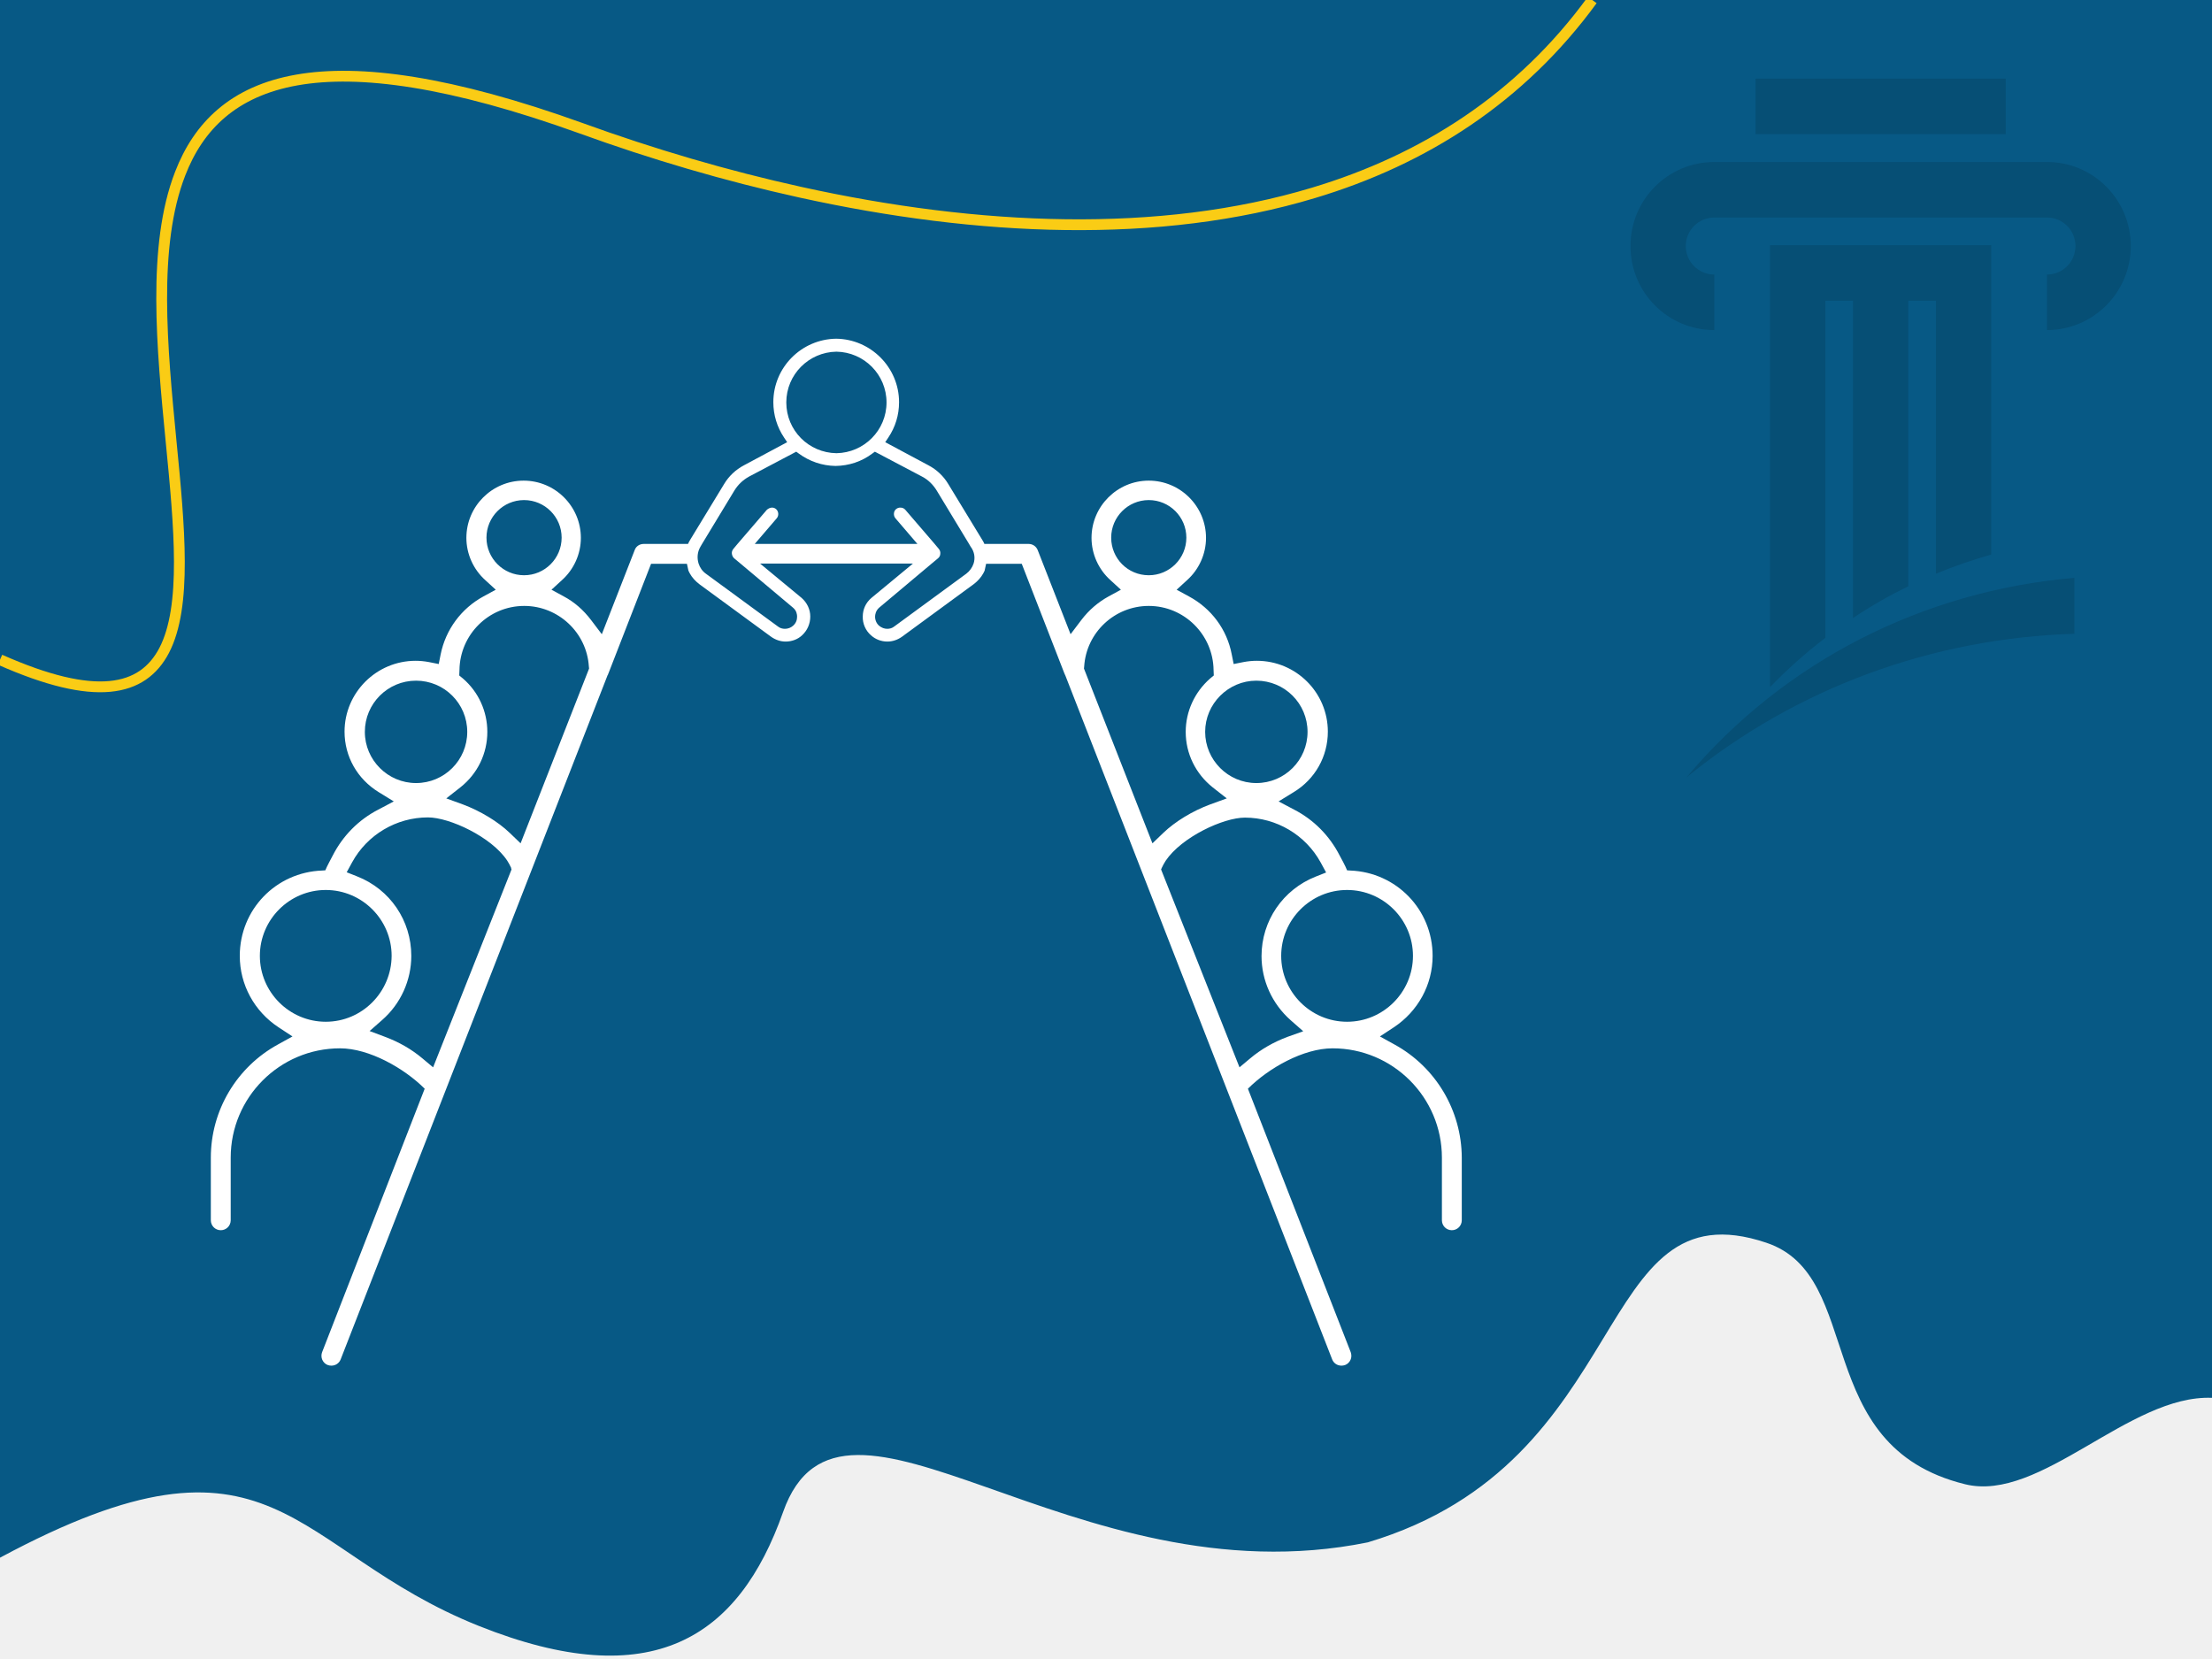
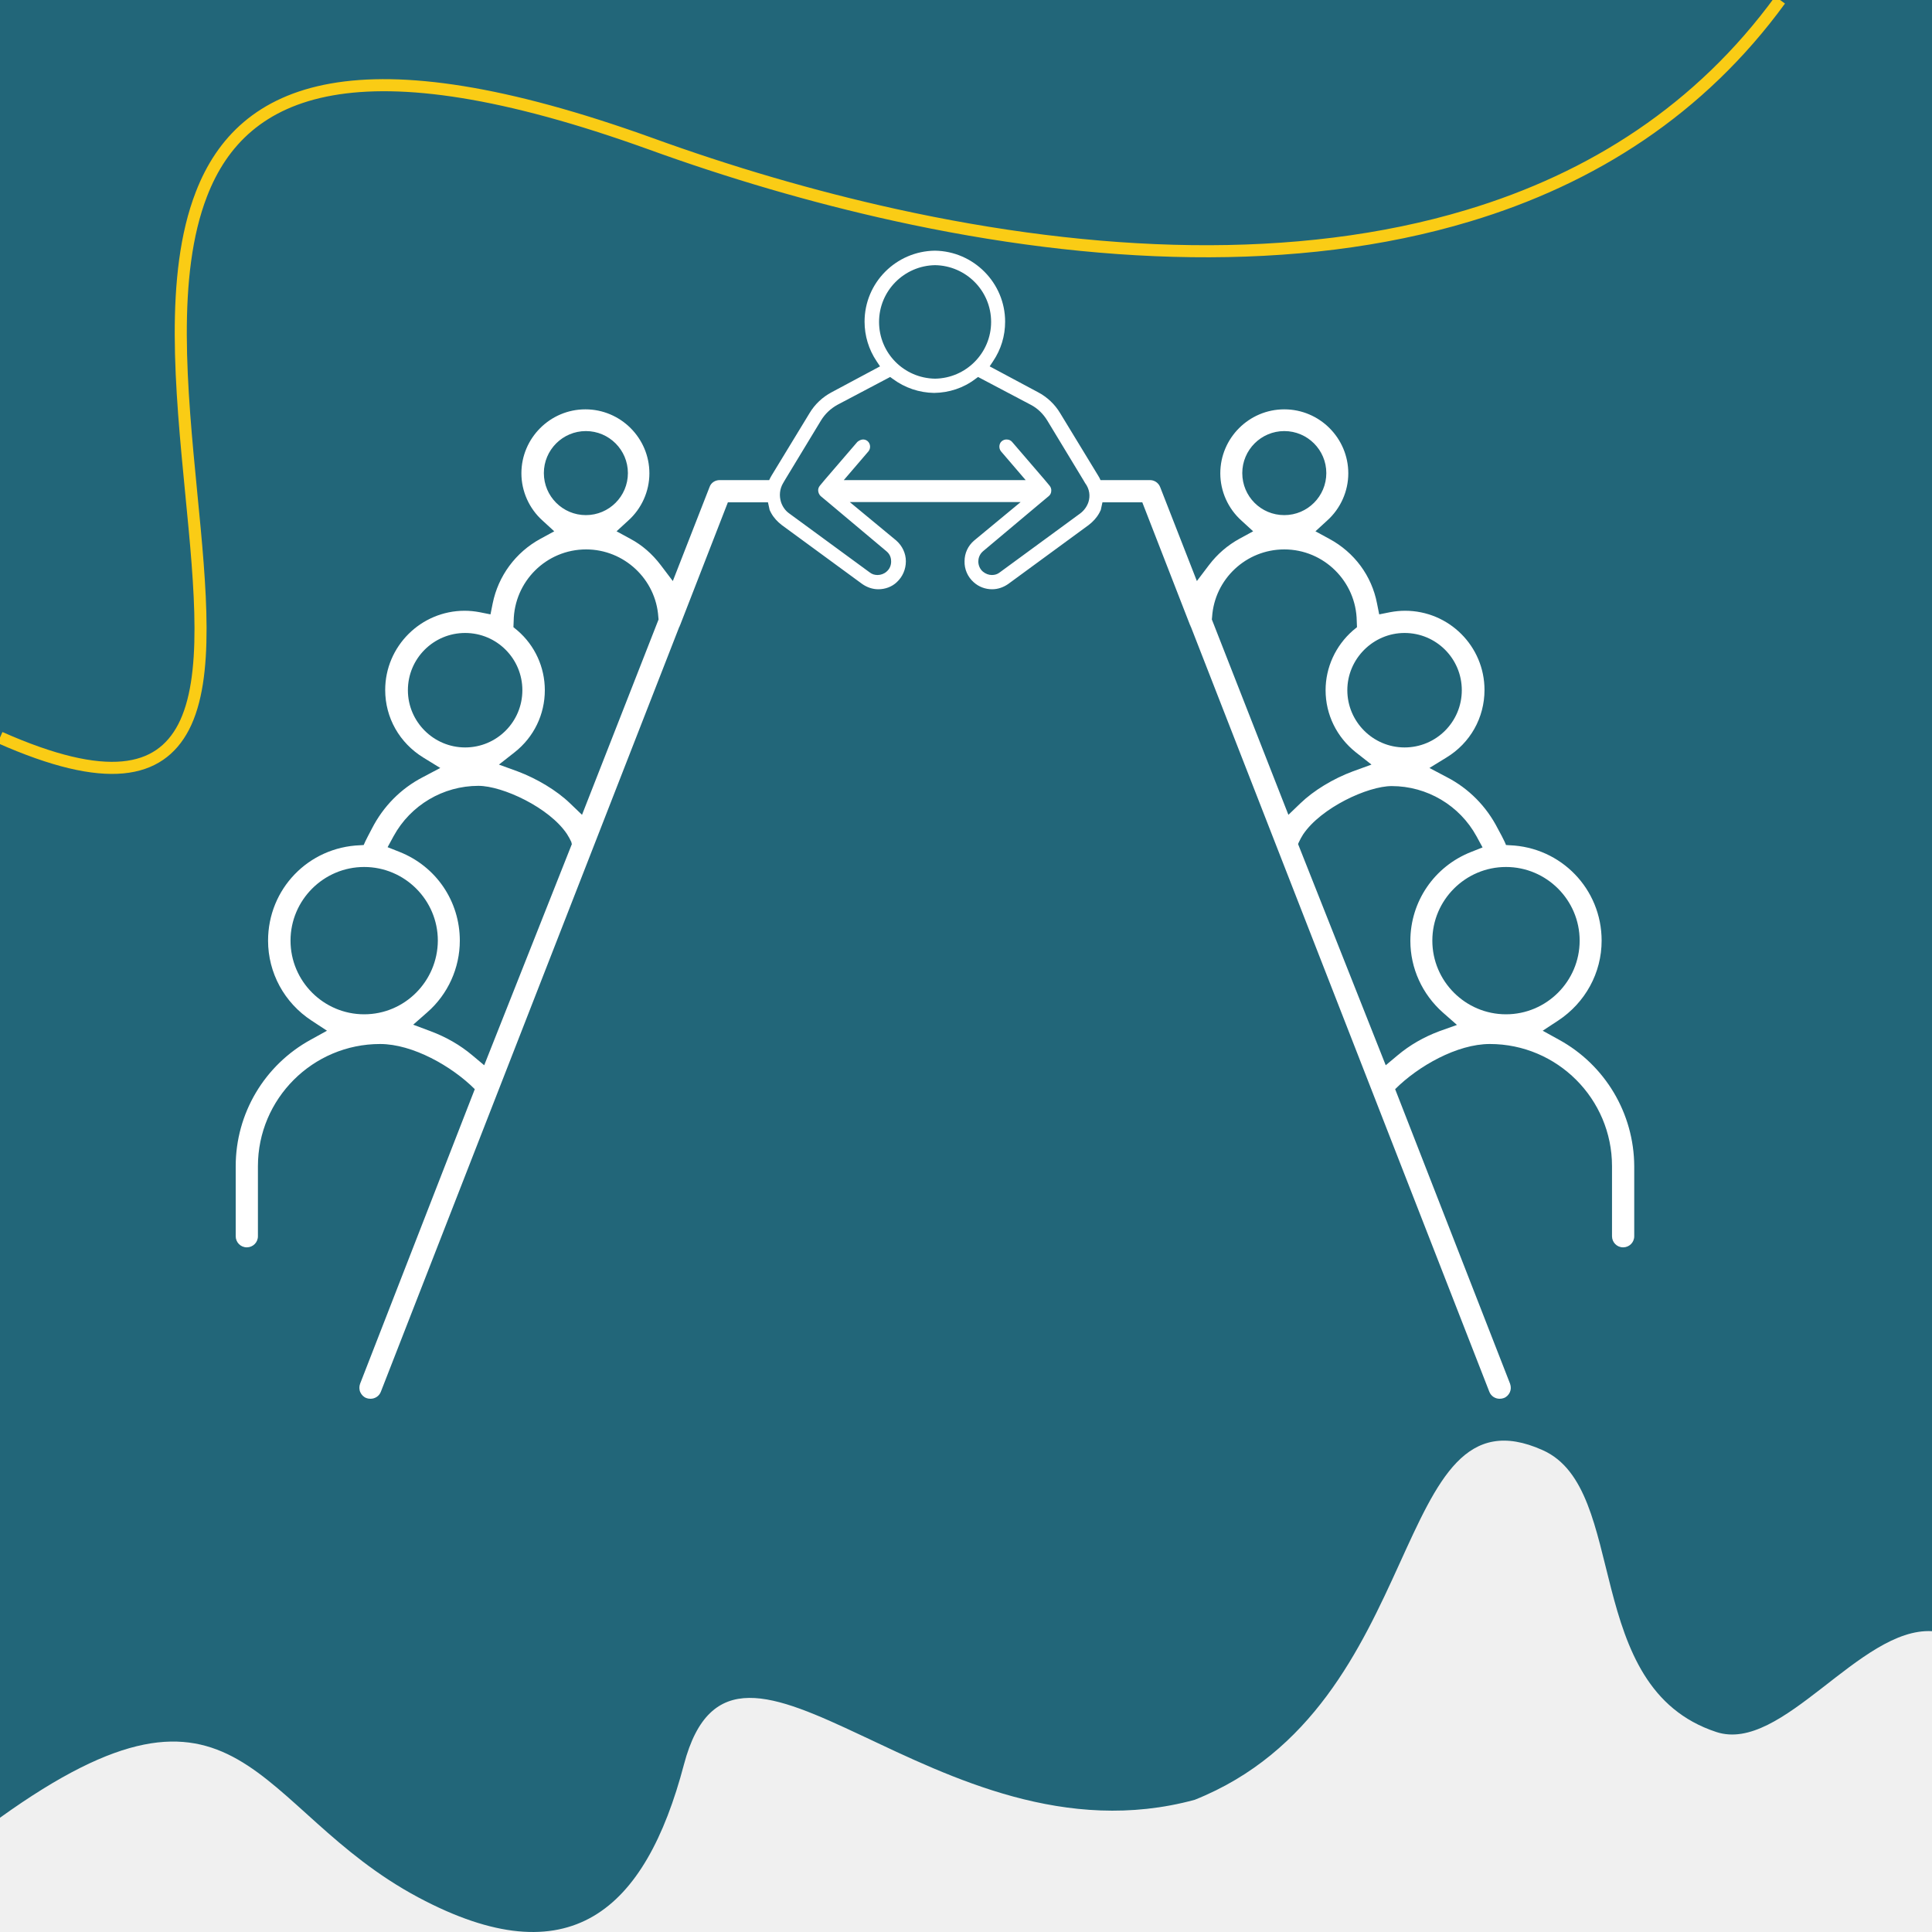
- <svg xmlns="http://www.w3.org/2000/svg" version="1.1" id="Layer_1" x="0px" y="0px" viewBox="0 0 1024 768" style="enable-background:new 0 0 1024 768;" xml:space="preserve">
-   <style type="text/css">
- 	.st0{fill:#075985;}
- 	.st1{fill:#FFDE16;stroke:#000000;stroke-miterlimit:10;}
- 	.st2{fill:none;stroke:#FACC15;stroke-width:5;stroke-miterlimit:10;}
- 	.st3{fill:#FFFFFF;}
- 	.st4{opacity:0.12;}
- 	.st5{fill:none;}
- </style>
-   <path class="st0" d="M1024,0v647.1c-38.3-1.6-79.4,48.6-114.3,40c-72-17.7-45.9-96.4-92-111.8C736.3,547.9,758,676.7,633.2,714  c-136.8,27.8-243.5-91.1-270.7-14c-20.5,58.2-60.7,84.7-140.8,52.7C134,717.7,128,652.3,0,721.1V0H1024z" />
-   <path class="st1" d="M717.1-512.5" />
-   <path class="st1" d="M952.9-512.1" />
-   <path class="st2" d="M0,305.4c44.2,19.6,66,14.8,76-4.3c10.6-20.4,7.1-57,3.2-96.8C75,161,70.4,113.9,83.4,80.4  c17-44.1,64.9-64.5,185.7-21c32.8,11.9,67,22,101.5,29.6c82.2,18.1,166.1,21.8,237.4,0.3C659.3,73.9,704,45.4,737.1,0" />
-   <path class="st1" d="M419.2-298.8" />
-   <path class="st1" d="M422.1-394" />
-   <path class="st1" d="M426.4-519.1" />
-   <path class="st1" d="M616-541.9" />
-   <path class="st3" d="M645.5,483.5l-6.7-3.7l6.4-4.2c11.2-7.4,18-19.7,18-33.1c0-21.4-16.8-38.7-38.1-39.5l-1.5-0.1  c-0.5-1.5-3.1-6.3-3.4-6.8c-4.7-9.2-12-16.6-21.1-21.3l-7.2-3.8l7-4.3c9.9-6,15.8-16.5,15.8-28c0-18.1-14.7-32.8-32.9-32.8  c-2,0-4.1,0.2-6.2,0.6l-4.5,0.9l-0.9-4.5c-2.2-11.5-9.4-21.2-19.8-26.8l-5.7-3.1l4.8-4.4c5.6-5,8.8-12.2,8.8-19.6  c0-14.6-11.9-26.5-26.5-26.5s-26.5,11.9-26.5,26.5c0,7.4,3.2,14.6,8.8,19.6l4.8,4.4l-5.7,3.1c-4.9,2.7-9.1,6.3-12.6,10.9l-5,6.6  l-15.2-38.9c-0.7-1.8-2.4-2.9-4.2-2.9h-20.5c-0.3-0.7-0.6-1.3-1-1.9L439,224.1c-2.2-3.7-5.4-6.7-9.2-8.7l-20-10.7l1.4-2.1  c3.3-4.9,5-10.5,5-16.4c0-16.1-13.1-29.2-29.1-29.4c-16,0.2-29.1,13.2-29.1,29.4c0,5.8,1.7,11.5,5,16.4l1.4,2.1l-20,10.7  c-3.8,2-7,5-9.2,8.7l-15.7,25.8c-0.4,0.6-0.7,1.3-1,1.9H298c-1.9,0-3.6,1.1-4.2,2.9l-15.2,38.9l-5-6.6c-3.5-4.6-7.7-8.3-12.6-10.9  l-5.7-3.1l4.8-4.4c5.6-5,8.8-12.2,8.8-19.6c0-14.6-11.9-26.5-26.5-26.5s-26.5,11.9-26.5,26.5c0,7.4,3.2,14.6,8.8,19.6l4.8,4.4  l-5.7,3.1c-10.3,5.6-17.5,15.4-19.8,26.8l-0.9,4.5l-4.5-0.9c-2.1-0.4-4.2-0.6-6.2-0.6c-18.1,0-32.9,14.7-32.9,32.8  c0,11.5,5.9,21.9,15.8,28l7,4.3l-7.2,3.8c-9.1,4.7-16.4,12.1-21.1,21.3c-0.3,0.6-2.9,5.4-3.4,6.8l-1.5,0.1  c-21.4,0.8-38.1,18.1-38.1,39.5c0,13.3,6.7,25.7,18,33.1l6.4,4.2l-6.7,3.7c-19.2,10.5-31.1,30.6-31.1,52.4v29c0,2.5,2,4.6,4.6,4.6  c2.5,0,4.6-2,4.6-4.6v-29c0-27.9,22.7-50.6,50.6-50.6c13.5,0,29.7,9.2,39.2,18.7l-47.5,122c-0.4,1.1-0.4,2.4,0.1,3.5s1.4,2,2.5,2.4  c0.5,0.2,1.1,0.3,1.7,0.3c1.9,0,3.6-1.1,4.3-2.9l123.6-316.8l0.1-0.1c0.1-0.1,0.1-0.2,0.1-0.4l0.1-0.1l19.8-50.9H318l0.7,3.2  l0.6,1.2c1.1,2,2.6,3.6,4.4,5l33.3,24.4c2,1.4,4.3,2.2,6.7,2.2c2.8,0,5.6-1,7.6-2.9c2.4-2.2,3.8-5.3,3.8-8.7c0-3.3-1.5-6.4-4-8.6  L352,261l-0.1-0.1h70.7l-0.1,0.1l-19.1,15.8c-2.6,2.2-4,5.3-4,8.6c-0.1,3.3,1.3,6.5,3.8,8.7c2.1,1.9,4.8,2.9,7.6,2.9  c2.4,0,4.7-0.8,6.7-2.2l33.3-24.4c1.8-1.4,3.3-3,4.4-5l0.6-1.2l0.7-3.2H473l19.8,50.9l0.1,0.1c0,0.1,0.1,0.3,0.1,0.4l0.1,0.1  l123.6,316.8c0.7,1.8,2.4,2.9,4.3,2.9c0.6,0,1.1-0.1,1.7-0.3c1.1-0.4,2-1.3,2.5-2.4c0.5-1.1,0.5-2.3,0.1-3.5l-47.6-122  c9.6-9.6,25.7-18.7,39.2-18.7c27.9,0,50.6,22.7,50.6,50.6v29c0,2.5,2,4.6,4.6,4.6c2.5,0,4.6-2,4.6-4.6v-29  C676.6,514.1,664.7,494,645.5,483.5z M225.2,248.9c0-9.6,7.8-17.4,17.4-17.4c9.6,0,17.4,7.8,17.4,17.4c0,9.6-7.8,17.4-17.4,17.4  C233,266.3,225.2,258.5,225.2,248.9z M168.9,338.8c0-13.1,10.6-23.7,23.7-23.7c13.1,0,23.7,10.6,23.7,23.7s-10.6,23.7-23.7,23.7  C179.6,362.5,168.9,351.9,168.9,338.8z M150.8,473c-16.8,0-30.5-13.7-30.5-30.5S134,412,150.8,412s30.5,13.7,30.5,30.5  C181.2,459.3,167.6,473,150.8,473z M236.8,402.5l-36.3,91.6l-4.9-4.1c-5.1-4.3-10.9-7.6-17.3-10l-7.2-2.7l5.8-5.1  c8.6-7.5,13.5-18.4,13.5-29.7c0-16.3-9.8-30.8-25.1-36.8l-4.8-1.9l2.5-4.6c7-12.8,20.5-20.8,35.1-20.8c10,0,29.4,9,36.7,20  c0.7,1.1,1.3,2.2,1.8,3.3C236.6,402,236.7,402.3,236.8,402.5c0.1,0.1,0.1,0.2,0.1,0.3C236.9,402.7,236.9,402.6,236.8,402.5z   M241,390.4l-5-4.8c-5.5-5.3-13.7-10.2-21.7-13.2l-7.7-2.8l6.5-5.1c8-6.3,12.5-15.7,12.5-25.7c0-9.5-4.1-18.5-11.3-24.7l-1.7-1.4  l0.1-2.5c0.2-16.4,13.5-29.7,30-29.7c15.7,0,28.9,12.3,29.9,28l0.1,1L241,390.4z M364,186.3c0-12.9,10.4-23.3,23.2-23.5  c12.8,0.2,23.2,10.6,23.2,23.5s-10.4,23.3-23.2,23.5C374.3,209.6,364,199.2,364,186.3z M450.7,260.9c-0.6,1.8-1.8,3.5-3.4,4.7  L414,290c-1,0.8-2.1,1.1-3.3,1.1c-1.3,0-2.6-0.5-3.7-1.4c-1.2-1-1.9-2.6-1.9-4.2c0-1,0.3-2.8,1.9-4.2l24.3-20.4l3-2.5  c0.6-0.5,1-1.3,1-2.1c0.1-0.8-0.2-1.6-0.7-2.2l-2-2.4L419.1,236c-0.5-0.6-1.3-1-2.1-1c-0.8-0.1-1.6,0.2-2.2,0.7  c-1.2,1-1.3,3-0.3,4.2l10.2,11.9h-75.3l10.2-11.9c1-1.2,0.9-3.1-0.3-4.2c-0.6-0.5-1.3-0.8-2.2-0.7c-0.8,0.1-1.5,0.5-2.1,1  l-13.5,15.7l-2,2.4c-0.5,0.6-0.8,1.4-0.7,2.2c0.1,0.8,0.4,1.5,1,2.1l3,2.5l24.3,20.4c1.7,1.4,1.9,3.2,1.9,4.2c0,1.6-0.6,3.1-1.9,4.2  c-1,0.9-2.4,1.4-3.7,1.4c-1.2,0-2.3-0.3-3.3-1.1l-33.3-24.4c-1.7-1.2-2.8-2.9-3.4-4.7c-0.8-2.6-0.6-5.4,0.9-7.9l0.7-1.2l14.9-24.6  c1.7-2.8,4-5,6.9-6.6l21.8-11.5l1.1,0.8c5,3.7,10.9,5.7,17.1,5.8c6.2-0.1,12.1-2,17.1-5.8l1.1-0.8l21.8,11.5  c2.9,1.5,5.2,3.8,6.9,6.6l14.9,24.6l0.7,1.2C451.2,255.5,451.5,258.4,450.7,260.9z M581.6,315.1c13.1,0,23.7,10.6,23.7,23.7  s-10.6,23.7-23.7,23.7c-13.1,0-23.7-10.7-23.7-23.7S568.6,315.1,581.6,315.1z M514.4,248.9c0-9.6,7.8-17.4,17.4-17.4  c9.6,0,17.4,7.8,17.4,17.4c0,9.6-7.8,17.4-17.4,17.4C522.1,266.3,514.4,258.5,514.4,248.9z M501.8,309.5l0.1-1  c1-15.7,14.1-28,29.9-28c16.4,0,29.8,13.3,30,29.7l0.1,2.5l-1.7,1.4c-7.2,6.3-11.3,15.3-11.3,24.7c0,10.1,4.6,19.4,12.5,25.7  l6.5,5.1l-7.7,2.8c-8.1,3-16.2,7.9-21.7,13.2l-5,4.8L501.8,309.5z M596,480c-6.4,2.4-12.2,5.7-17.3,10l-4.9,4.1l-36.3-91.6  c0,0.1-0.1,0.2-0.1,0.3c0,0,0.1-0.1,0.1-0.3c0.1-0.2,0.2-0.5,0.3-0.7c0.5-1.1,1.1-2.2,1.8-3.3c7.4-11,26.7-20,36.7-20  c14.6,0,28.1,8,35.1,20.8l2.5,4.6l-4.8,1.9c-15.2,6-25.1,20.5-25.1,36.8c0,11.3,4.9,22.1,13.5,29.7l5.8,5.1L596,480z M593.1,442.5  c0-16.8,13.7-30.5,30.5-30.5s30.5,13.7,30.5,30.5S640.4,473,623.6,473S593.1,459.3,593.1,442.5z" />
-   <g>
-     <g class="st4">
-       <rect x="812.7" y="36.4" width="115.8" height="25.7" />
-       <path d="M960.3,267.5v25.9c-65.8,2-128.9,25.1-179.6,66.5C825.8,306.2,890.3,273.5,960.3,267.5z" />
-       <path d="M921.8,113.5v143.2c-8.7,2.5-17.2,5.4-25.6,8.9V139.2h-12.8v132.2c-8.8,4.3-17.4,9.2-25.6,14.7V139.2h-12.8v156.1    c-9.2,7-17.7,14.6-25.6,22.8V113.5H921.8z" />
-       <path d="M986.4,113.9c0,21.5-17.4,38.9-38.8,38.9v-25.7c7.3,0,13.2-5.9,13.2-13.2s-5.9-13.2-13.2-13.2H793.6    c-7.3,0-13.2,5.9-13.2,13.2s5.9,13.2,13.2,13.2v25.7c-21.5,0-38.8-17.4-38.8-38.9S772.1,75,793.6,75c94.3,0,59.6,0,153.9,0    C969,74.9,986.4,92.4,986.4,113.9z" />
-     </g>
-     <rect x="717.1" class="st5" width="306.9" height="396.3" />
+ <svg xmlns="http://www.w3.org/2000/svg" width="800" height="800" viewBox="0 0 800 800" fill="none">
+   <g clip-path="url(#clip0_1_87)">
+     <path d="M800 0V675.438C770.078 673.768 737.969 726.167 710.703 717.19C654.453 698.715 674.844 616.568 638.828 600.494C575.234 571.894 592.188 706.335 494.688 745.268C387.813 774.286 304.453 650.179 283.203 730.655C267.188 791.404 235.781 819.064 173.203 785.663C104.688 749.13 100 680.866 0 752.679V0H800Z" fill="#226679" />
+     <path d="M0 305.4C44.2 325 66 320.2 76 301.1C86.6 280.7 83.1 244.1 79.2 204.3C75 161 70.4 113.9 83.4 80.4C100.4 36.3 148.3 15.9 269.1 59.4C301.9 71.3 336.1 81.4 370.6 89C452.8 107.1 536.7 110.8 608 89.3C659.3 73.9 704 45.4 737.1 0" stroke="#FACC15" stroke-width="5" stroke-miterlimit="10" />
+     <path d="M645.5 430.5L638.8 426.8L645.2 422.6C656.4 415.2 663.2 402.9 663.2 389.5C663.2 368.1 646.4 350.8 625.1 350L623.6 349.9C623.1 348.4 620.5 343.6 620.2 343.1C615.5 333.9 608.2 326.5 599.1 321.8L591.9 318L598.9 313.7C608.8 307.7 614.7 297.2 614.7 285.7C614.7 267.6 600 252.9 581.8 252.9C579.8 252.9 577.7 253.1 575.6 253.5L571.1 254.4L570.2 249.9C568 238.4 560.8 228.7 550.4 223.1L544.7 220L549.5 215.6C555.1 210.6 558.3 203.4 558.3 196C558.3 181.4 546.4 169.5 531.8 169.5C517.2 169.5 505.3 181.4 505.3 196C505.3 203.4 508.5 210.6 514.1 215.6L518.9 220L513.2 223.1C508.3 225.8 504.1 229.4 500.6 234L495.6 240.6L480.4 201.7C479.7 199.9 478 198.8 476.2 198.8H455.7C455.4 198.1 455.1 197.5 454.7 196.9L439 171.1C436.8 167.4 433.6 164.4 429.8 162.4L409.8 151.7L411.2 149.6C414.5 144.7 416.2 139.1 416.2 133.2C416.2 117.1 403.1 104 387.1 103.8C371.1 104 358 117 358 133.2C358 139 359.7 144.7 363 149.6L364.4 151.7L344.4 162.4C340.6 164.4 337.4 167.4 335.2 171.1L319.5 196.9C319.1 197.5 318.8 198.2 318.5 198.8H298C296.1 198.8 294.4 199.9 293.8 201.7L278.6 240.6L273.6 234C270.1 229.4 265.9 225.7 261 223.1L255.3 220L260.1 215.6C265.7 210.6 268.9 203.4 268.9 196C268.9 181.4 257 169.5 242.4 169.5C227.8 169.5 215.9 181.4 215.9 196C215.9 203.4 219.1 210.6 224.7 215.6L229.5 220L223.8 223.1C213.5 228.7 206.3 238.5 204 249.9L203.1 254.4L198.6 253.5C196.5 253.1 194.4 252.9 192.4 252.9C174.3 252.9 159.5 267.6 159.5 285.7C159.5 297.2 165.4 307.6 175.3 313.7L182.3 318L175.1 321.8C166 326.5 158.7 333.9 154 343.1C153.7 343.7 151.1 348.5 150.6 349.9L149.1 350C127.7 350.8 111 368.1 111 389.5C111 402.8 117.7 415.2 129 422.6L135.4 426.8L128.7 430.5C109.5 441 97.6 461.1 97.6 482.9V511.9C97.6 514.4 99.6 516.5 102.2 516.5C104.7 516.5 106.8 514.5 106.8 511.9V482.9C106.8 455 129.5 432.3 157.4 432.3C170.9 432.3 187.1 441.5 196.6 451L149.1 573C148.7 574.1 148.7 575.4 149.2 576.5C149.7 577.6 150.6 578.5 151.7 578.9C152.2 579.1 152.8 579.2 153.4 579.2C155.3 579.2 157 578.1 157.7 576.3L281.3 259.5L281.4 259.4C281.5 259.3 281.5 259.2 281.5 259L281.6 258.9L301.4 208H318L318.7 211.2L319.3 212.4C320.4 214.4 321.9 216 323.7 217.4L357 241.8C359 243.2 361.3 244 363.7 244C366.5 244 369.3 243 371.3 241.1C373.7 238.9 375.1 235.8 375.1 232.4C375.1 229.1 373.6 226 371.1 223.8L352 208L351.9 207.9H422.6L422.5 208L403.4 223.8C400.8 226 399.4 229.1 399.4 232.4C399.3 235.7 400.7 238.9 403.2 241.1C405.3 243 408 244 410.8 244C413.2 244 415.5 243.2 417.5 241.8L450.8 217.4C452.6 216 454.1 214.4 455.2 212.4L455.8 211.2L456.5 208H473L492.8 258.9L492.9 259C492.9 259.1 493 259.3 493 259.4L493.1 259.5L616.7 576.3C617.4 578.1 619.1 579.2 621 579.2C621.6 579.2 622.1 579.1 622.7 578.9C623.8 578.5 624.7 577.6 625.2 576.5C625.7 575.4 625.7 574.2 625.3 573L577.7 451C587.3 441.4 603.4 432.3 616.9 432.3C644.8 432.3 667.5 455 667.5 482.9V511.9C667.5 514.4 669.5 516.5 672.1 516.5C674.6 516.5 676.7 514.5 676.7 511.9V482.9C676.6 461.1 664.7 441 645.5 430.5ZM225.2 195.9C225.2 186.3 233 178.5 242.6 178.5C252.2 178.5 260 186.3 260 195.9C260 205.5 252.2 213.3 242.6 213.3C233 213.3 225.2 205.5 225.2 195.9ZM168.9 285.8C168.9 272.7 179.5 262.1 192.6 262.1C205.7 262.1 216.3 272.7 216.3 285.8C216.3 298.9 205.7 309.5 192.6 309.5C179.6 309.5 168.9 298.9 168.9 285.8ZM150.8 420C134 420 120.3 406.3 120.3 389.5C120.3 372.7 134 359 150.8 359C167.6 359 181.3 372.7 181.3 389.5C181.2 406.3 167.6 420 150.8 420ZM236.8 349.5L200.5 441.1L195.6 437C190.5 432.7 184.7 429.4 178.3 427L171.1 424.3L176.9 419.2C185.5 411.7 190.4 400.8 190.4 389.5C190.4 373.2 180.6 358.7 165.3 352.7L160.5 350.8L163 346.2C170 333.4 183.5 325.4 198.1 325.4C208.1 325.4 227.5 334.4 234.8 345.4C235.5 346.5 236.1 347.6 236.6 348.7C236.6 349 236.7 349.3 236.8 349.5C236.9 349.6 236.9 349.7 236.9 349.8C236.9 349.7 236.9 349.6 236.8 349.5ZM241 337.4L236 332.6C230.5 327.3 222.3 322.4 214.3 319.4L206.6 316.6L213.1 311.5C221.1 305.2 225.6 295.8 225.6 285.8C225.6 276.3 221.5 267.3 214.3 261.1L212.6 259.7L212.7 257.2C212.9 240.8 226.2 227.5 242.7 227.5C258.4 227.5 271.6 239.8 272.6 255.5L272.7 256.5L241 337.4ZM364 133.3C364 120.4 374.4 110 387.2 109.8C400 110 410.4 120.4 410.4 133.3C410.4 146.2 400 156.6 387.2 156.8C374.3 156.6 364 146.2 364 133.3ZM450.7 207.9C450.1 209.7 448.9 211.4 447.3 212.6L414 237C413 237.8 411.9 238.1 410.7 238.1C409.4 238.1 408.1 237.6 407 236.7C405.8 235.7 405.1 234.1 405.1 232.5C405.1 231.5 405.4 229.7 407 228.3L431.3 207.9L434.3 205.4C434.9 204.9 435.3 204.1 435.3 203.3C435.4 202.5 435.1 201.7 434.6 201.1L432.6 198.7L419.1 183C418.6 182.4 417.8 182 417 182C416.2 181.9 415.4 182.2 414.8 182.7C413.6 183.7 413.5 185.7 414.5 186.9L424.7 198.8H349.4L359.6 186.9C360.6 185.7 360.5 183.8 359.3 182.7C358.7 182.2 358 181.9 357.1 182C356.3 182.1 355.6 182.5 355 183L341.5 198.7L339.5 201.1C339 201.7 338.7 202.5 338.8 203.3C338.9 204.1 339.2 204.8 339.8 205.4L342.8 207.9L367.1 228.3C368.8 229.7 369 231.5 369 232.5C369 234.1 368.4 235.6 367.1 236.7C366.1 237.6 364.7 238.1 363.4 238.1C362.2 238.1 361.1 237.8 360.1 237L326.8 212.6C325.1 211.4 324 209.7 323.4 207.9C322.6 205.3 322.8 202.5 324.3 200L325 198.8L339.9 174.2C341.6 171.4 343.9 169.2 346.8 167.6L368.6 156.1L369.7 156.9C374.7 160.6 380.6 162.6 386.8 162.7C393 162.6 398.9 160.7 403.9 156.9L405 156.1L426.8 167.6C429.7 169.1 432 171.4 433.7 174.2L448.6 198.8L449.3 200C451.2 202.5 451.5 205.4 450.7 207.9ZM581.6 262.1C594.7 262.1 605.3 272.7 605.3 285.8C605.3 298.9 594.7 309.5 581.6 309.5C568.5 309.5 557.9 298.8 557.9 285.8C557.9 272.8 568.6 262.1 581.6 262.1ZM514.4 195.9C514.4 186.3 522.2 178.5 531.8 178.5C541.4 178.5 549.2 186.3 549.2 195.9C549.2 205.5 541.4 213.3 531.8 213.3C522.1 213.3 514.4 205.5 514.4 195.9ZM501.8 256.5L501.9 255.5C502.9 239.8 516 227.5 531.8 227.5C548.2 227.5 561.6 240.8 561.8 257.2L561.9 259.7L560.2 261.1C553 267.4 548.9 276.4 548.9 285.8C548.9 295.9 553.5 305.2 561.4 311.5L567.9 316.6L560.2 319.4C552.1 322.4 544 327.3 538.5 332.6L533.5 337.4L501.8 256.5ZM596 427C589.6 429.4 583.8 432.7 578.7 437L573.8 441.1L537.5 349.5C537.5 349.6 537.4 349.7 537.4 349.8C537.4 349.8 537.5 349.7 537.5 349.5C537.6 349.3 537.7 349 537.8 348.8C538.3 347.7 538.9 346.6 539.6 345.5C547 334.5 566.3 325.5 576.3 325.5C590.9 325.5 604.4 333.5 611.4 346.3L613.9 350.9L609.1 352.8C593.9 358.8 584 373.3 584 389.6C584 400.9 588.9 411.7 597.5 419.3L603.3 424.4L596 427ZM593.1 389.5C593.1 372.7 606.8 359 623.6 359C640.4 359 654.1 372.7 654.1 389.5C654.1 406.3 640.4 420 623.6 420C606.8 420 593.1 406.3 593.1 389.5Z" fill="white" />
  </g>
+   <defs>
+     <clipPath id="clip0_1_87">
+       <rect width="800" height="800" fill="white" />
+     </clipPath>
+   </defs>
</svg>
